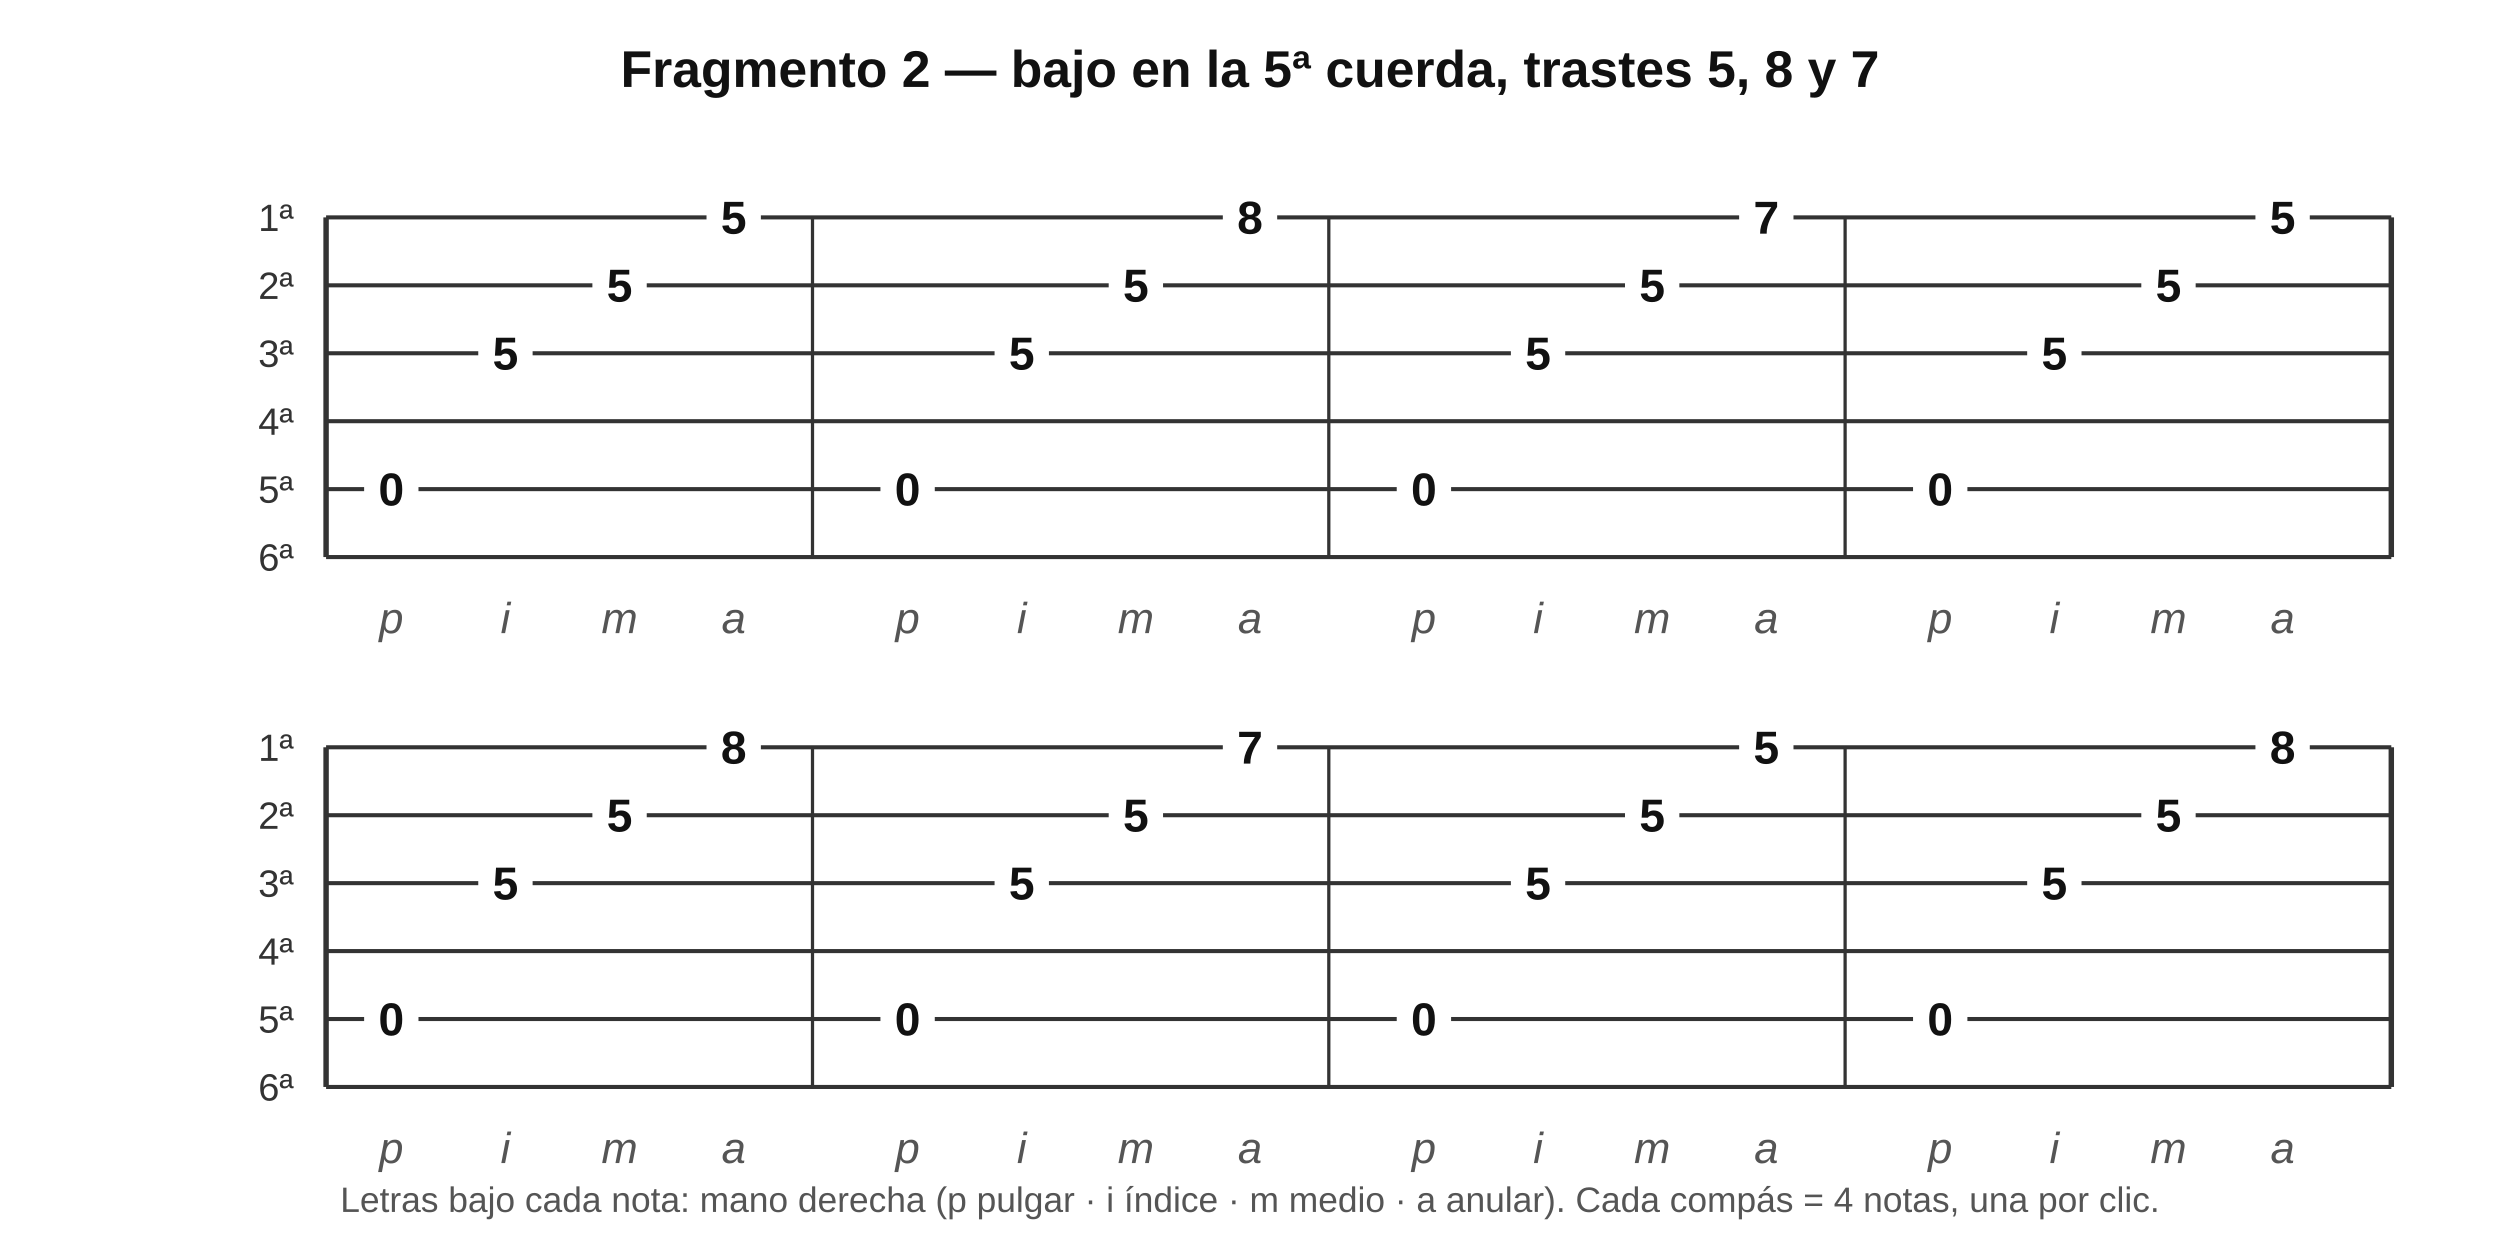
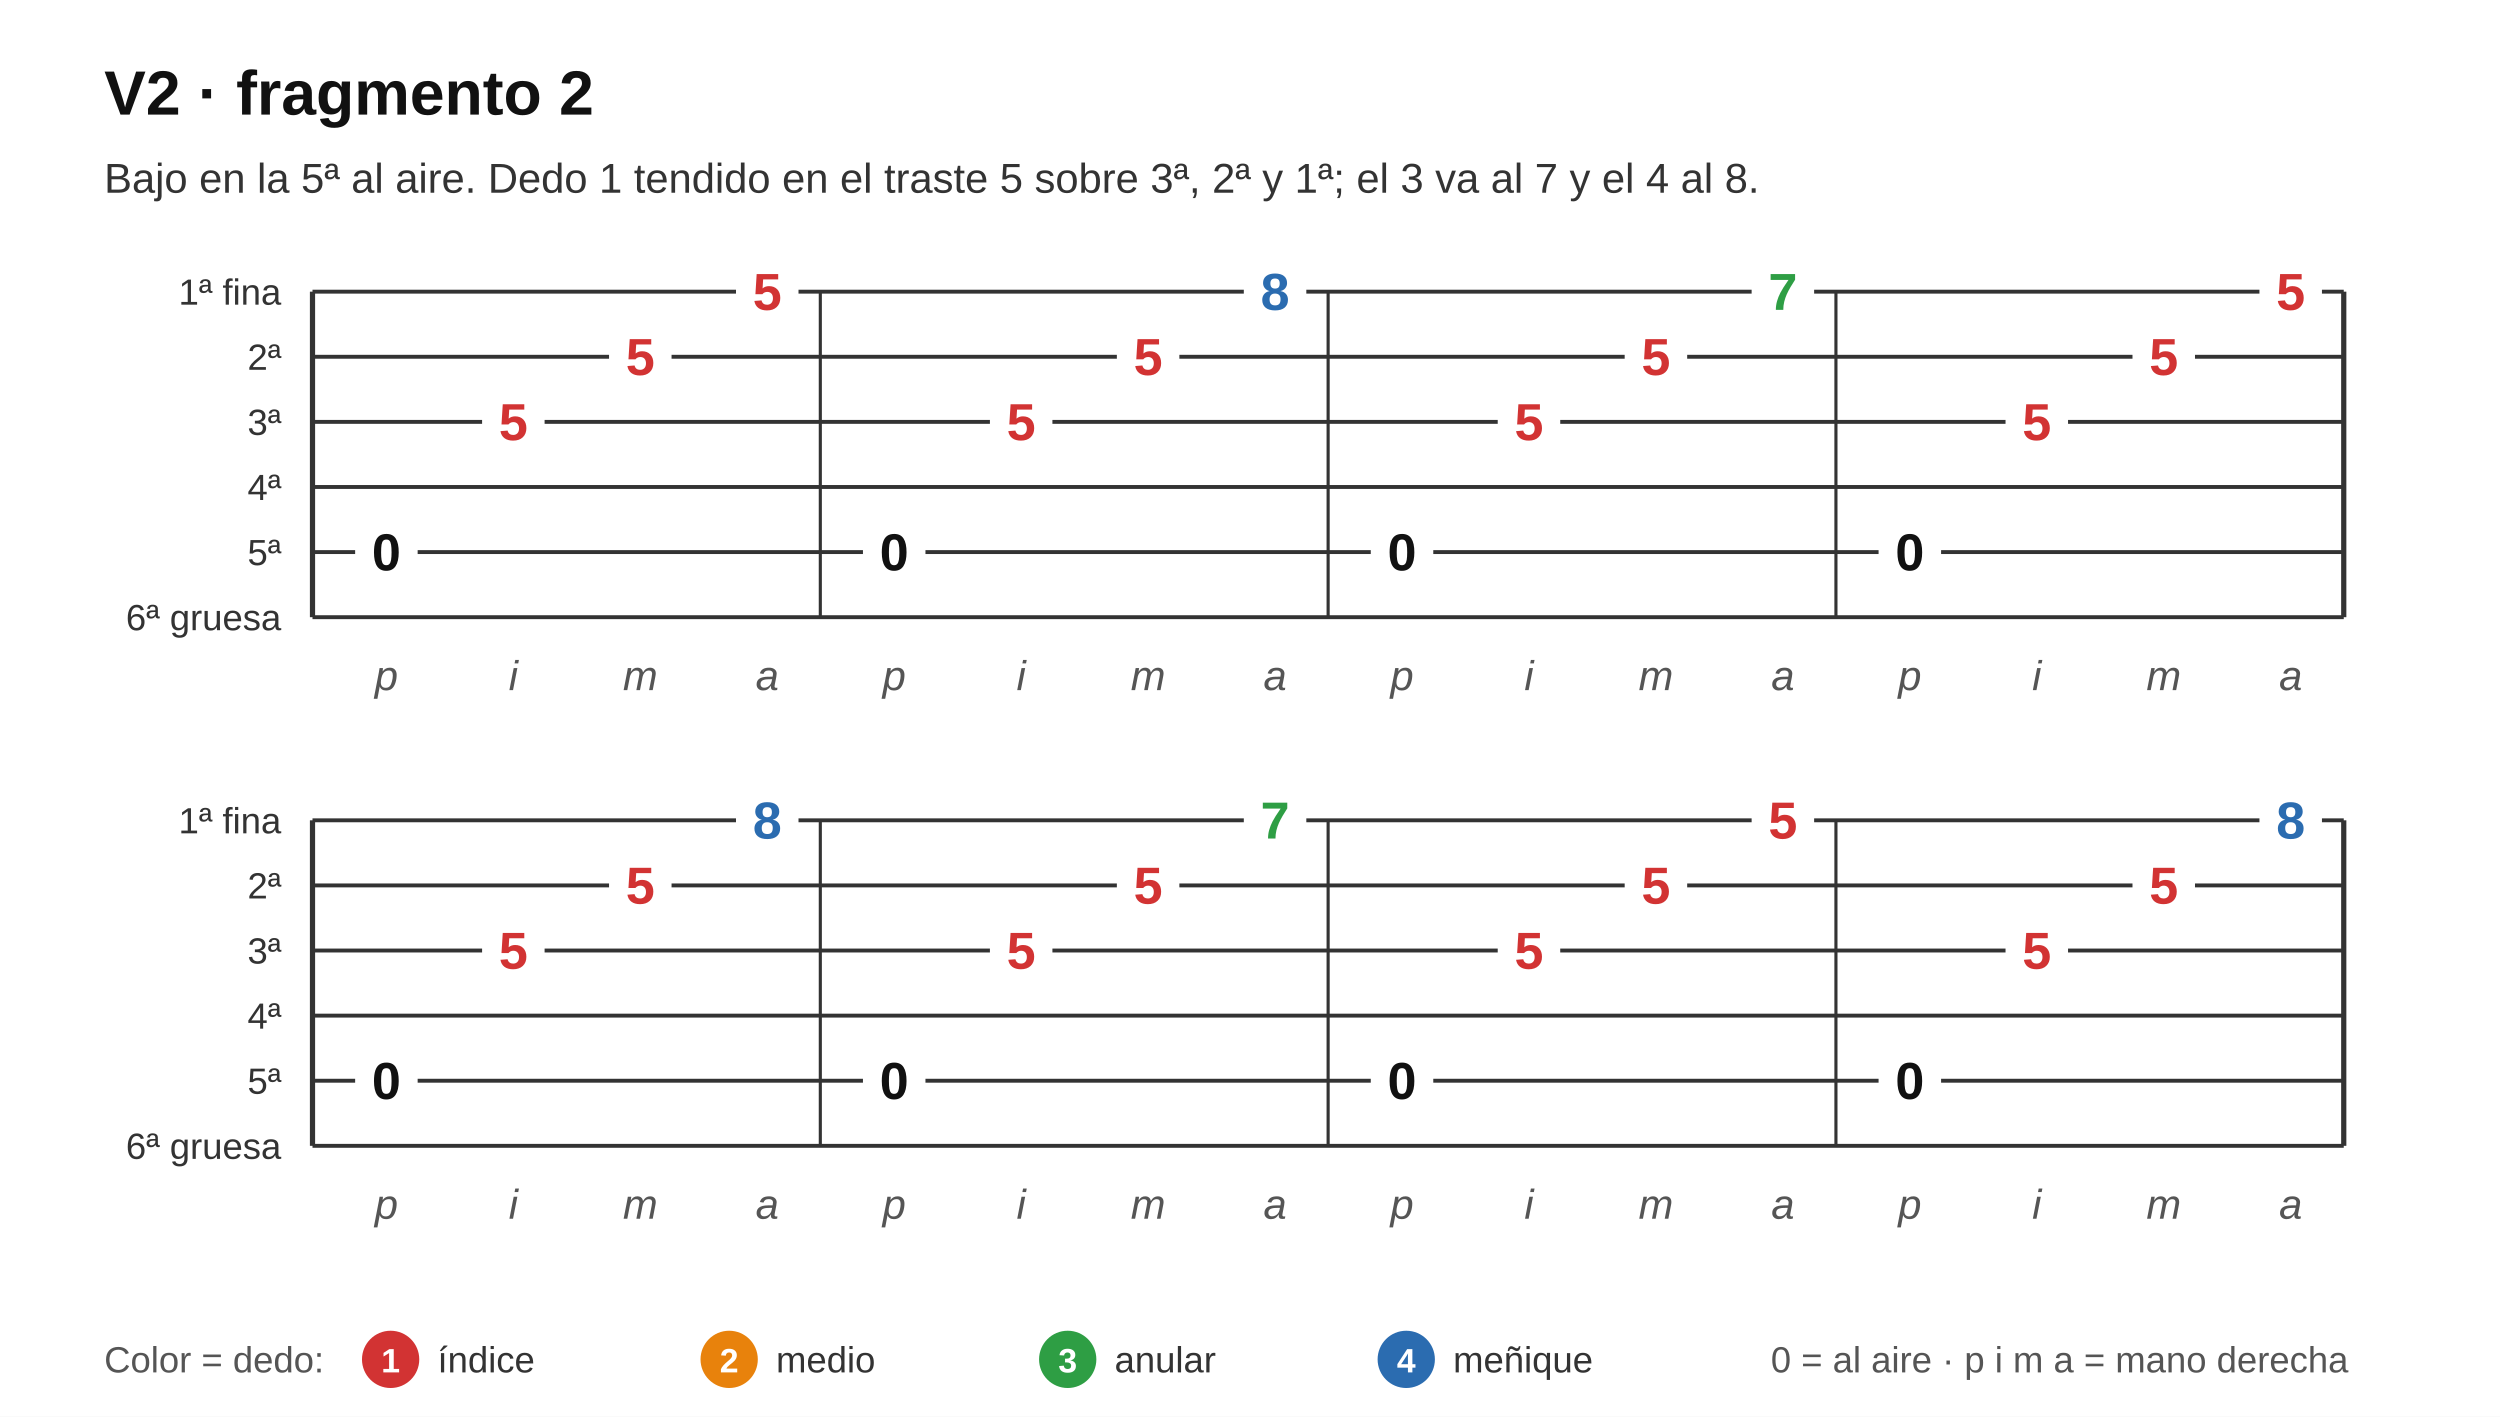
- <svg xmlns="http://www.w3.org/2000/svg" viewBox="0 0 920 460" font-family="Segoe UI, Arial, sans-serif">
-   <rect width="920" height="460" fill="#ffffff" />
-   <text x="460" y="32" text-anchor="middle" font-size="19" font-weight="bold" fill="#111111">Fragmento 2 — bajo en la 5ª cuerda, trastes 5, 8 y 7</text>
-   <line x1="120" y1="80" x2="880" y2="80" stroke="#333333" stroke-width="1.5" />
-   <text x="108" y="85" text-anchor="end" font-size="14" fill="#333333">1ª</text>
-   <line x1="120" y1="105" x2="880" y2="105" stroke="#333333" stroke-width="1.5" />
-   <text x="108" y="110" text-anchor="end" font-size="14" fill="#333333">2ª</text>
-   <line x1="120" y1="130" x2="880" y2="130" stroke="#333333" stroke-width="1.5" />
-   <text x="108" y="135" text-anchor="end" font-size="14" fill="#333333">3ª</text>
-   <line x1="120" y1="155" x2="880" y2="155" stroke="#333333" stroke-width="1.5" />
-   <text x="108" y="160" text-anchor="end" font-size="14" fill="#333333">4ª</text>
-   <line x1="120" y1="180" x2="880" y2="180" stroke="#333333" stroke-width="1.5" />
-   <text x="108" y="185" text-anchor="end" font-size="14" fill="#333333">5ª</text>
-   <line x1="120" y1="205" x2="880" y2="205" stroke="#333333" stroke-width="1.5" />
-   <text x="108" y="210" text-anchor="end" font-size="14" fill="#333333">6ª</text>
-   <line x1="120" y1="80" x2="120" y2="205" stroke="#333333" stroke-width="2" />
-   <line x1="299" y1="80" x2="299" y2="205" stroke="#333333" stroke-width="1.2" />
-   <line x1="489" y1="80" x2="489" y2="205" stroke="#333333" stroke-width="1.2" />
-   <line x1="679" y1="80" x2="679" y2="205" stroke="#333333" stroke-width="1.2" />
-   <line x1="880" y1="80" x2="880" y2="205" stroke="#333333" stroke-width="2" />
-   <rect x="134" y="169" width="20" height="22" fill="#ffffff" />
-   <text x="144" y="186" text-anchor="middle" font-size="17" font-weight="bold" fill="#111111">0</text>
-   <text x="144" y="233" text-anchor="middle" font-size="16" font-style="italic" fill="#555555">p</text>
-   <rect x="176" y="119" width="20" height="22" fill="#ffffff" />
-   <text x="186" y="136" text-anchor="middle" font-size="17" font-weight="bold" fill="#111111">5</text>
-   <text x="186" y="233" text-anchor="middle" font-size="16" font-style="italic" fill="#555555">i</text>
-   <rect x="218" y="94" width="20" height="22" fill="#ffffff" />
-   <text x="228" y="111" text-anchor="middle" font-size="17" font-weight="bold" fill="#111111">5</text>
-   <text x="228" y="233" text-anchor="middle" font-size="16" font-style="italic" fill="#555555">m</text>
-   <rect x="260" y="69" width="20" height="22" fill="#ffffff" />
-   <text x="270" y="86" text-anchor="middle" font-size="17" font-weight="bold" fill="#111111">5</text>
-   <text x="270" y="233" text-anchor="middle" font-size="16" font-style="italic" fill="#555555">a</text>
-   <rect x="324" y="169" width="20" height="22" fill="#ffffff" />
-   <text x="334" y="186" text-anchor="middle" font-size="17" font-weight="bold" fill="#111111">0</text>
-   <text x="334" y="233" text-anchor="middle" font-size="16" font-style="italic" fill="#555555">p</text>
-   <rect x="366" y="119" width="20" height="22" fill="#ffffff" />
-   <text x="376" y="136" text-anchor="middle" font-size="17" font-weight="bold" fill="#111111">5</text>
-   <text x="376" y="233" text-anchor="middle" font-size="16" font-style="italic" fill="#555555">i</text>
-   <rect x="408" y="94" width="20" height="22" fill="#ffffff" />
-   <text x="418" y="111" text-anchor="middle" font-size="17" font-weight="bold" fill="#111111">5</text>
-   <text x="418" y="233" text-anchor="middle" font-size="16" font-style="italic" fill="#555555">m</text>
-   <rect x="450" y="69" width="20" height="22" fill="#ffffff" />
-   <text x="460" y="86" text-anchor="middle" font-size="17" font-weight="bold" fill="#111111">8</text>
-   <text x="460" y="233" text-anchor="middle" font-size="16" font-style="italic" fill="#555555">a</text>
-   <rect x="514" y="169" width="20" height="22" fill="#ffffff" />
-   <text x="524" y="186" text-anchor="middle" font-size="17" font-weight="bold" fill="#111111">0</text>
-   <text x="524" y="233" text-anchor="middle" font-size="16" font-style="italic" fill="#555555">p</text>
-   <rect x="556" y="119" width="20" height="22" fill="#ffffff" />
-   <text x="566" y="136" text-anchor="middle" font-size="17" font-weight="bold" fill="#111111">5</text>
-   <text x="566" y="233" text-anchor="middle" font-size="16" font-style="italic" fill="#555555">i</text>
-   <rect x="598" y="94" width="20" height="22" fill="#ffffff" />
-   <text x="608" y="111" text-anchor="middle" font-size="17" font-weight="bold" fill="#111111">5</text>
-   <text x="608" y="233" text-anchor="middle" font-size="16" font-style="italic" fill="#555555">m</text>
-   <rect x="640" y="69" width="20" height="22" fill="#ffffff" />
-   <text x="650" y="86" text-anchor="middle" font-size="17" font-weight="bold" fill="#111111">7</text>
-   <text x="650" y="233" text-anchor="middle" font-size="16" font-style="italic" fill="#555555">a</text>
-   <rect x="704" y="169" width="20" height="22" fill="#ffffff" />
-   <text x="714" y="186" text-anchor="middle" font-size="17" font-weight="bold" fill="#111111">0</text>
-   <text x="714" y="233" text-anchor="middle" font-size="16" font-style="italic" fill="#555555">p</text>
-   <rect x="746" y="119" width="20" height="22" fill="#ffffff" />
-   <text x="756" y="136" text-anchor="middle" font-size="17" font-weight="bold" fill="#111111">5</text>
-   <text x="756" y="233" text-anchor="middle" font-size="16" font-style="italic" fill="#555555">i</text>
-   <rect x="788" y="94" width="20" height="22" fill="#ffffff" />
-   <text x="798" y="111" text-anchor="middle" font-size="17" font-weight="bold" fill="#111111">5</text>
-   <text x="798" y="233" text-anchor="middle" font-size="16" font-style="italic" fill="#555555">m</text>
-   <rect x="830" y="69" width="20" height="22" fill="#ffffff" />
-   <text x="840" y="86" text-anchor="middle" font-size="17" font-weight="bold" fill="#111111">5</text>
-   <text x="840" y="233" text-anchor="middle" font-size="16" font-style="italic" fill="#555555">a</text>
-   <line x1="120" y1="275" x2="880" y2="275" stroke="#333333" stroke-width="1.5" />
-   <text x="108" y="280" text-anchor="end" font-size="14" fill="#333333">1ª</text>
-   <line x1="120" y1="300" x2="880" y2="300" stroke="#333333" stroke-width="1.5" />
-   <text x="108" y="305" text-anchor="end" font-size="14" fill="#333333">2ª</text>
-   <line x1="120" y1="325" x2="880" y2="325" stroke="#333333" stroke-width="1.5" />
-   <text x="108" y="330" text-anchor="end" font-size="14" fill="#333333">3ª</text>
-   <line x1="120" y1="350" x2="880" y2="350" stroke="#333333" stroke-width="1.5" />
-   <text x="108" y="355" text-anchor="end" font-size="14" fill="#333333">4ª</text>
-   <line x1="120" y1="375" x2="880" y2="375" stroke="#333333" stroke-width="1.5" />
-   <text x="108" y="380" text-anchor="end" font-size="14" fill="#333333">5ª</text>
-   <line x1="120" y1="400" x2="880" y2="400" stroke="#333333" stroke-width="1.5" />
-   <text x="108" y="405" text-anchor="end" font-size="14" fill="#333333">6ª</text>
-   <line x1="120" y1="275" x2="120" y2="400" stroke="#333333" stroke-width="2" />
-   <line x1="299" y1="275" x2="299" y2="400" stroke="#333333" stroke-width="1.2" />
-   <line x1="489" y1="275" x2="489" y2="400" stroke="#333333" stroke-width="1.2" />
-   <line x1="679" y1="275" x2="679" y2="400" stroke="#333333" stroke-width="1.2" />
-   <line x1="880" y1="275" x2="880" y2="400" stroke="#333333" stroke-width="2" />
-   <rect x="134" y="364" width="20" height="22" fill="#ffffff" />
-   <text x="144" y="381" text-anchor="middle" font-size="17" font-weight="bold" fill="#111111">0</text>
-   <text x="144" y="428" text-anchor="middle" font-size="16" font-style="italic" fill="#555555">p</text>
-   <rect x="176" y="314" width="20" height="22" fill="#ffffff" />
-   <text x="186" y="331" text-anchor="middle" font-size="17" font-weight="bold" fill="#111111">5</text>
-   <text x="186" y="428" text-anchor="middle" font-size="16" font-style="italic" fill="#555555">i</text>
-   <rect x="218" y="289" width="20" height="22" fill="#ffffff" />
-   <text x="228" y="306" text-anchor="middle" font-size="17" font-weight="bold" fill="#111111">5</text>
-   <text x="228" y="428" text-anchor="middle" font-size="16" font-style="italic" fill="#555555">m</text>
-   <rect x="260" y="264" width="20" height="22" fill="#ffffff" />
-   <text x="270" y="281" text-anchor="middle" font-size="17" font-weight="bold" fill="#111111">8</text>
-   <text x="270" y="428" text-anchor="middle" font-size="16" font-style="italic" fill="#555555">a</text>
-   <rect x="324" y="364" width="20" height="22" fill="#ffffff" />
-   <text x="334" y="381" text-anchor="middle" font-size="17" font-weight="bold" fill="#111111">0</text>
-   <text x="334" y="428" text-anchor="middle" font-size="16" font-style="italic" fill="#555555">p</text>
-   <rect x="366" y="314" width="20" height="22" fill="#ffffff" />
-   <text x="376" y="331" text-anchor="middle" font-size="17" font-weight="bold" fill="#111111">5</text>
-   <text x="376" y="428" text-anchor="middle" font-size="16" font-style="italic" fill="#555555">i</text>
-   <rect x="408" y="289" width="20" height="22" fill="#ffffff" />
-   <text x="418" y="306" text-anchor="middle" font-size="17" font-weight="bold" fill="#111111">5</text>
-   <text x="418" y="428" text-anchor="middle" font-size="16" font-style="italic" fill="#555555">m</text>
-   <rect x="450" y="264" width="20" height="22" fill="#ffffff" />
-   <text x="460" y="281" text-anchor="middle" font-size="17" font-weight="bold" fill="#111111">7</text>
-   <text x="460" y="428" text-anchor="middle" font-size="16" font-style="italic" fill="#555555">a</text>
-   <rect x="514" y="364" width="20" height="22" fill="#ffffff" />
-   <text x="524" y="381" text-anchor="middle" font-size="17" font-weight="bold" fill="#111111">0</text>
-   <text x="524" y="428" text-anchor="middle" font-size="16" font-style="italic" fill="#555555">p</text>
-   <rect x="556" y="314" width="20" height="22" fill="#ffffff" />
-   <text x="566" y="331" text-anchor="middle" font-size="17" font-weight="bold" fill="#111111">5</text>
-   <text x="566" y="428" text-anchor="middle" font-size="16" font-style="italic" fill="#555555">i</text>
-   <rect x="598" y="289" width="20" height="22" fill="#ffffff" />
-   <text x="608" y="306" text-anchor="middle" font-size="17" font-weight="bold" fill="#111111">5</text>
-   <text x="608" y="428" text-anchor="middle" font-size="16" font-style="italic" fill="#555555">m</text>
-   <rect x="640" y="264" width="20" height="22" fill="#ffffff" />
-   <text x="650" y="281" text-anchor="middle" font-size="17" font-weight="bold" fill="#111111">5</text>
-   <text x="650" y="428" text-anchor="middle" font-size="16" font-style="italic" fill="#555555">a</text>
-   <rect x="704" y="364" width="20" height="22" fill="#ffffff" />
-   <text x="714" y="381" text-anchor="middle" font-size="17" font-weight="bold" fill="#111111">0</text>
-   <text x="714" y="428" text-anchor="middle" font-size="16" font-style="italic" fill="#555555">p</text>
-   <rect x="746" y="314" width="20" height="22" fill="#ffffff" />
-   <text x="756" y="331" text-anchor="middle" font-size="17" font-weight="bold" fill="#111111">5</text>
-   <text x="756" y="428" text-anchor="middle" font-size="16" font-style="italic" fill="#555555">i</text>
-   <rect x="788" y="289" width="20" height="22" fill="#ffffff" />
-   <text x="798" y="306" text-anchor="middle" font-size="17" font-weight="bold" fill="#111111">5</text>
-   <text x="798" y="428" text-anchor="middle" font-size="16" font-style="italic" fill="#555555">m</text>
-   <rect x="830" y="264" width="20" height="22" fill="#ffffff" />
-   <text x="840" y="281" text-anchor="middle" font-size="17" font-weight="bold" fill="#111111">8</text>
-   <text x="840" y="428" text-anchor="middle" font-size="16" font-style="italic" fill="#555555">a</text>
-   <text x="460" y="446" text-anchor="middle" font-size="13" fill="#555555">Letras bajo cada nota: mano derecha (p pulgar · i índice · m medio · a anular). Cada compás = 4 notas, una por clic.</text>
+ <svg xmlns="http://www.w3.org/2000/svg" viewBox="0 0 960 544" font-family="Segoe UI, Arial, sans-serif">
+   <rect width="960" height="544" fill="#ffffff" />
+   <text x="40" y="44" font-size="24" font-weight="bold" fill="#111111">V2 · fragmento 2</text>
+   <text x="40" y="74" font-size="16" fill="#333333">Bajo en la 5ª al aire. Dedo 1 tendido en el traste 5 sobre 3ª, 2ª y 1ª; el 3 va al 7 y el 4 al 8.</text>
+   <line x1="120" y1="112" x2="900" y2="112" stroke="#333333" stroke-width="1.5" />
+   <text x="108" y="117" text-anchor="end" font-size="14" fill="#333333">1ª fina</text>
+   <line x1="120" y1="137" x2="900" y2="137" stroke="#333333" stroke-width="1.5" />
+   <text x="108" y="142" text-anchor="end" font-size="14" fill="#333333">2ª</text>
+   <line x1="120" y1="162" x2="900" y2="162" stroke="#333333" stroke-width="1.5" />
+   <text x="108" y="167" text-anchor="end" font-size="14" fill="#333333">3ª</text>
+   <line x1="120" y1="187" x2="900" y2="187" stroke="#333333" stroke-width="1.5" />
+   <text x="108" y="192" text-anchor="end" font-size="14" fill="#333333">4ª</text>
+   <line x1="120" y1="212" x2="900" y2="212" stroke="#333333" stroke-width="1.5" />
+   <text x="108" y="217" text-anchor="end" font-size="14" fill="#333333">5ª</text>
+   <line x1="120" y1="237" x2="900" y2="237" stroke="#333333" stroke-width="1.5" />
+   <text x="108" y="242" text-anchor="end" font-size="14" fill="#333333">6ª gruesa</text>
+   <line x1="120" y1="112" x2="120" y2="237" stroke="#333333" stroke-width="2" />
+   <line x1="315" y1="112" x2="315" y2="237" stroke="#333333" stroke-width="1.2" />
+   <line x1="510" y1="112" x2="510" y2="237" stroke="#333333" stroke-width="1.2" />
+   <line x1="705" y1="112" x2="705" y2="237" stroke="#333333" stroke-width="1.2" />
+   <line x1="900" y1="112" x2="900" y2="237" stroke="#333333" stroke-width="2" />
+   <rect x="136.375" y="200" width="24" height="24" fill="#ffffff" />
+   <text x="148.375" y="219" text-anchor="middle" font-size="20" font-weight="bold" fill="#111111">0</text>
+   <text x="148.375" y="265" text-anchor="middle" font-size="16" font-style="italic" fill="#555555">p</text>
+   <rect x="185.125" y="150" width="24" height="24" fill="#ffffff" />
+   <text x="197.125" y="169" text-anchor="middle" font-size="20" font-weight="bold" fill="#d23333">5</text>
+   <text x="197.125" y="265" text-anchor="middle" font-size="16" font-style="italic" fill="#555555">i</text>
+   <rect x="233.875" y="125" width="24" height="24" fill="#ffffff" />
+   <text x="245.875" y="144" text-anchor="middle" font-size="20" font-weight="bold" fill="#d23333">5</text>
+   <text x="245.875" y="265" text-anchor="middle" font-size="16" font-style="italic" fill="#555555">m</text>
+   <rect x="282.625" y="100" width="24" height="24" fill="#ffffff" />
+   <text x="294.625" y="119" text-anchor="middle" font-size="20" font-weight="bold" fill="#d23333">5</text>
+   <text x="294.625" y="265" text-anchor="middle" font-size="16" font-style="italic" fill="#555555">a</text>
+   <rect x="331.375" y="200" width="24" height="24" fill="#ffffff" />
+   <text x="343.375" y="219" text-anchor="middle" font-size="20" font-weight="bold" fill="#111111">0</text>
+   <text x="343.375" y="265" text-anchor="middle" font-size="16" font-style="italic" fill="#555555">p</text>
+   <rect x="380.125" y="150" width="24" height="24" fill="#ffffff" />
+   <text x="392.125" y="169" text-anchor="middle" font-size="20" font-weight="bold" fill="#d23333">5</text>
+   <text x="392.125" y="265" text-anchor="middle" font-size="16" font-style="italic" fill="#555555">i</text>
+   <rect x="428.875" y="125" width="24" height="24" fill="#ffffff" />
+   <text x="440.875" y="144" text-anchor="middle" font-size="20" font-weight="bold" fill="#d23333">5</text>
+   <text x="440.875" y="265" text-anchor="middle" font-size="16" font-style="italic" fill="#555555">m</text>
+   <rect x="477.625" y="100" width="24" height="24" fill="#ffffff" />
+   <text x="489.625" y="119" text-anchor="middle" font-size="20" font-weight="bold" fill="#2b6cb0">8</text>
+   <text x="489.625" y="265" text-anchor="middle" font-size="16" font-style="italic" fill="#555555">a</text>
+   <rect x="526.375" y="200" width="24" height="24" fill="#ffffff" />
+   <text x="538.375" y="219" text-anchor="middle" font-size="20" font-weight="bold" fill="#111111">0</text>
+   <text x="538.375" y="265" text-anchor="middle" font-size="16" font-style="italic" fill="#555555">p</text>
+   <rect x="575.125" y="150" width="24" height="24" fill="#ffffff" />
+   <text x="587.125" y="169" text-anchor="middle" font-size="20" font-weight="bold" fill="#d23333">5</text>
+   <text x="587.125" y="265" text-anchor="middle" font-size="16" font-style="italic" fill="#555555">i</text>
+   <rect x="623.875" y="125" width="24" height="24" fill="#ffffff" />
+   <text x="635.875" y="144" text-anchor="middle" font-size="20" font-weight="bold" fill="#d23333">5</text>
+   <text x="635.875" y="265" text-anchor="middle" font-size="16" font-style="italic" fill="#555555">m</text>
+   <rect x="672.625" y="100" width="24" height="24" fill="#ffffff" />
+   <text x="684.625" y="119" text-anchor="middle" font-size="20" font-weight="bold" fill="#2e9e44">7</text>
+   <text x="684.625" y="265" text-anchor="middle" font-size="16" font-style="italic" fill="#555555">a</text>
+   <rect x="721.375" y="200" width="24" height="24" fill="#ffffff" />
+   <text x="733.375" y="219" text-anchor="middle" font-size="20" font-weight="bold" fill="#111111">0</text>
+   <text x="733.375" y="265" text-anchor="middle" font-size="16" font-style="italic" fill="#555555">p</text>
+   <rect x="770.125" y="150" width="24" height="24" fill="#ffffff" />
+   <text x="782.125" y="169" text-anchor="middle" font-size="20" font-weight="bold" fill="#d23333">5</text>
+   <text x="782.125" y="265" text-anchor="middle" font-size="16" font-style="italic" fill="#555555">i</text>
+   <rect x="818.875" y="125" width="24" height="24" fill="#ffffff" />
+   <text x="830.875" y="144" text-anchor="middle" font-size="20" font-weight="bold" fill="#d23333">5</text>
+   <text x="830.875" y="265" text-anchor="middle" font-size="16" font-style="italic" fill="#555555">m</text>
+   <rect x="867.625" y="100" width="24" height="24" fill="#ffffff" />
+   <text x="879.625" y="119" text-anchor="middle" font-size="20" font-weight="bold" fill="#d23333">5</text>
+   <text x="879.625" y="265" text-anchor="middle" font-size="16" font-style="italic" fill="#555555">a</text>
+   <line x1="120" y1="315" x2="900" y2="315" stroke="#333333" stroke-width="1.5" />
+   <text x="108" y="320" text-anchor="end" font-size="14" fill="#333333">1ª fina</text>
+   <line x1="120" y1="340" x2="900" y2="340" stroke="#333333" stroke-width="1.5" />
+   <text x="108" y="345" text-anchor="end" font-size="14" fill="#333333">2ª</text>
+   <line x1="120" y1="365" x2="900" y2="365" stroke="#333333" stroke-width="1.5" />
+   <text x="108" y="370" text-anchor="end" font-size="14" fill="#333333">3ª</text>
+   <line x1="120" y1="390" x2="900" y2="390" stroke="#333333" stroke-width="1.5" />
+   <text x="108" y="395" text-anchor="end" font-size="14" fill="#333333">4ª</text>
+   <line x1="120" y1="415" x2="900" y2="415" stroke="#333333" stroke-width="1.5" />
+   <text x="108" y="420" text-anchor="end" font-size="14" fill="#333333">5ª</text>
+   <line x1="120" y1="440" x2="900" y2="440" stroke="#333333" stroke-width="1.5" />
+   <text x="108" y="445" text-anchor="end" font-size="14" fill="#333333">6ª gruesa</text>
+   <line x1="120" y1="315" x2="120" y2="440" stroke="#333333" stroke-width="2" />
+   <line x1="315" y1="315" x2="315" y2="440" stroke="#333333" stroke-width="1.2" />
+   <line x1="510" y1="315" x2="510" y2="440" stroke="#333333" stroke-width="1.2" />
+   <line x1="705" y1="315" x2="705" y2="440" stroke="#333333" stroke-width="1.2" />
+   <line x1="900" y1="315" x2="900" y2="440" stroke="#333333" stroke-width="2" />
+   <rect x="136.375" y="403" width="24" height="24" fill="#ffffff" />
+   <text x="148.375" y="422" text-anchor="middle" font-size="20" font-weight="bold" fill="#111111">0</text>
+   <text x="148.375" y="468" text-anchor="middle" font-size="16" font-style="italic" fill="#555555">p</text>
+   <rect x="185.125" y="353" width="24" height="24" fill="#ffffff" />
+   <text x="197.125" y="372" text-anchor="middle" font-size="20" font-weight="bold" fill="#d23333">5</text>
+   <text x="197.125" y="468" text-anchor="middle" font-size="16" font-style="italic" fill="#555555">i</text>
+   <rect x="233.875" y="328" width="24" height="24" fill="#ffffff" />
+   <text x="245.875" y="347" text-anchor="middle" font-size="20" font-weight="bold" fill="#d23333">5</text>
+   <text x="245.875" y="468" text-anchor="middle" font-size="16" font-style="italic" fill="#555555">m</text>
+   <rect x="282.625" y="303" width="24" height="24" fill="#ffffff" />
+   <text x="294.625" y="322" text-anchor="middle" font-size="20" font-weight="bold" fill="#2b6cb0">8</text>
+   <text x="294.625" y="468" text-anchor="middle" font-size="16" font-style="italic" fill="#555555">a</text>
+   <rect x="331.375" y="403" width="24" height="24" fill="#ffffff" />
+   <text x="343.375" y="422" text-anchor="middle" font-size="20" font-weight="bold" fill="#111111">0</text>
+   <text x="343.375" y="468" text-anchor="middle" font-size="16" font-style="italic" fill="#555555">p</text>
+   <rect x="380.125" y="353" width="24" height="24" fill="#ffffff" />
+   <text x="392.125" y="372" text-anchor="middle" font-size="20" font-weight="bold" fill="#d23333">5</text>
+   <text x="392.125" y="468" text-anchor="middle" font-size="16" font-style="italic" fill="#555555">i</text>
+   <rect x="428.875" y="328" width="24" height="24" fill="#ffffff" />
+   <text x="440.875" y="347" text-anchor="middle" font-size="20" font-weight="bold" fill="#d23333">5</text>
+   <text x="440.875" y="468" text-anchor="middle" font-size="16" font-style="italic" fill="#555555">m</text>
+   <rect x="477.625" y="303" width="24" height="24" fill="#ffffff" />
+   <text x="489.625" y="322" text-anchor="middle" font-size="20" font-weight="bold" fill="#2e9e44">7</text>
+   <text x="489.625" y="468" text-anchor="middle" font-size="16" font-style="italic" fill="#555555">a</text>
+   <rect x="526.375" y="403" width="24" height="24" fill="#ffffff" />
+   <text x="538.375" y="422" text-anchor="middle" font-size="20" font-weight="bold" fill="#111111">0</text>
+   <text x="538.375" y="468" text-anchor="middle" font-size="16" font-style="italic" fill="#555555">p</text>
+   <rect x="575.125" y="353" width="24" height="24" fill="#ffffff" />
+   <text x="587.125" y="372" text-anchor="middle" font-size="20" font-weight="bold" fill="#d23333">5</text>
+   <text x="587.125" y="468" text-anchor="middle" font-size="16" font-style="italic" fill="#555555">i</text>
+   <rect x="623.875" y="328" width="24" height="24" fill="#ffffff" />
+   <text x="635.875" y="347" text-anchor="middle" font-size="20" font-weight="bold" fill="#d23333">5</text>
+   <text x="635.875" y="468" text-anchor="middle" font-size="16" font-style="italic" fill="#555555">m</text>
+   <rect x="672.625" y="303" width="24" height="24" fill="#ffffff" />
+   <text x="684.625" y="322" text-anchor="middle" font-size="20" font-weight="bold" fill="#d23333">5</text>
+   <text x="684.625" y="468" text-anchor="middle" font-size="16" font-style="italic" fill="#555555">a</text>
+   <rect x="721.375" y="403" width="24" height="24" fill="#ffffff" />
+   <text x="733.375" y="422" text-anchor="middle" font-size="20" font-weight="bold" fill="#111111">0</text>
+   <text x="733.375" y="468" text-anchor="middle" font-size="16" font-style="italic" fill="#555555">p</text>
+   <rect x="770.125" y="353" width="24" height="24" fill="#ffffff" />
+   <text x="782.125" y="372" text-anchor="middle" font-size="20" font-weight="bold" fill="#d23333">5</text>
+   <text x="782.125" y="468" text-anchor="middle" font-size="16" font-style="italic" fill="#555555">i</text>
+   <rect x="818.875" y="328" width="24" height="24" fill="#ffffff" />
+   <text x="830.875" y="347" text-anchor="middle" font-size="20" font-weight="bold" fill="#d23333">5</text>
+   <text x="830.875" y="468" text-anchor="middle" font-size="16" font-style="italic" fill="#555555">m</text>
+   <rect x="867.625" y="303" width="24" height="24" fill="#ffffff" />
+   <text x="879.625" y="322" text-anchor="middle" font-size="20" font-weight="bold" fill="#2b6cb0">8</text>
+   <text x="879.625" y="468" text-anchor="middle" font-size="16" font-style="italic" fill="#555555">a</text>
+   <text x="40" y="527" font-size="14" fill="#555555">Color = dedo:</text>
+   <circle cx="150" cy="522" r="11" fill="#d23333" />
+   <text x="150" y="527" text-anchor="middle" font-size="13" font-weight="bold" fill="#ffffff">1</text>
+   <text x="168" y="527" font-size="14" fill="#333333">índice</text>
+   <circle cx="280" cy="522" r="11" fill="#e8820c" />
+   <text x="280" y="527" text-anchor="middle" font-size="13" font-weight="bold" fill="#ffffff">2</text>
+   <text x="298" y="527" font-size="14" fill="#333333">medio</text>
+   <circle cx="410" cy="522" r="11" fill="#2e9e44" />
+   <text x="410" y="527" text-anchor="middle" font-size="13" font-weight="bold" fill="#ffffff">3</text>
+   <text x="428" y="527" font-size="14" fill="#333333">anular</text>
+   <circle cx="540" cy="522" r="11" fill="#2b6cb0" />
+   <text x="540" y="527" text-anchor="middle" font-size="13" font-weight="bold" fill="#ffffff">4</text>
+   <text x="558" y="527" font-size="14" fill="#333333">meñique</text>
+   <text x="680" y="527" font-size="14" fill="#555555">0 = al aire · p i m a = mano derecha</text>
</svg>
